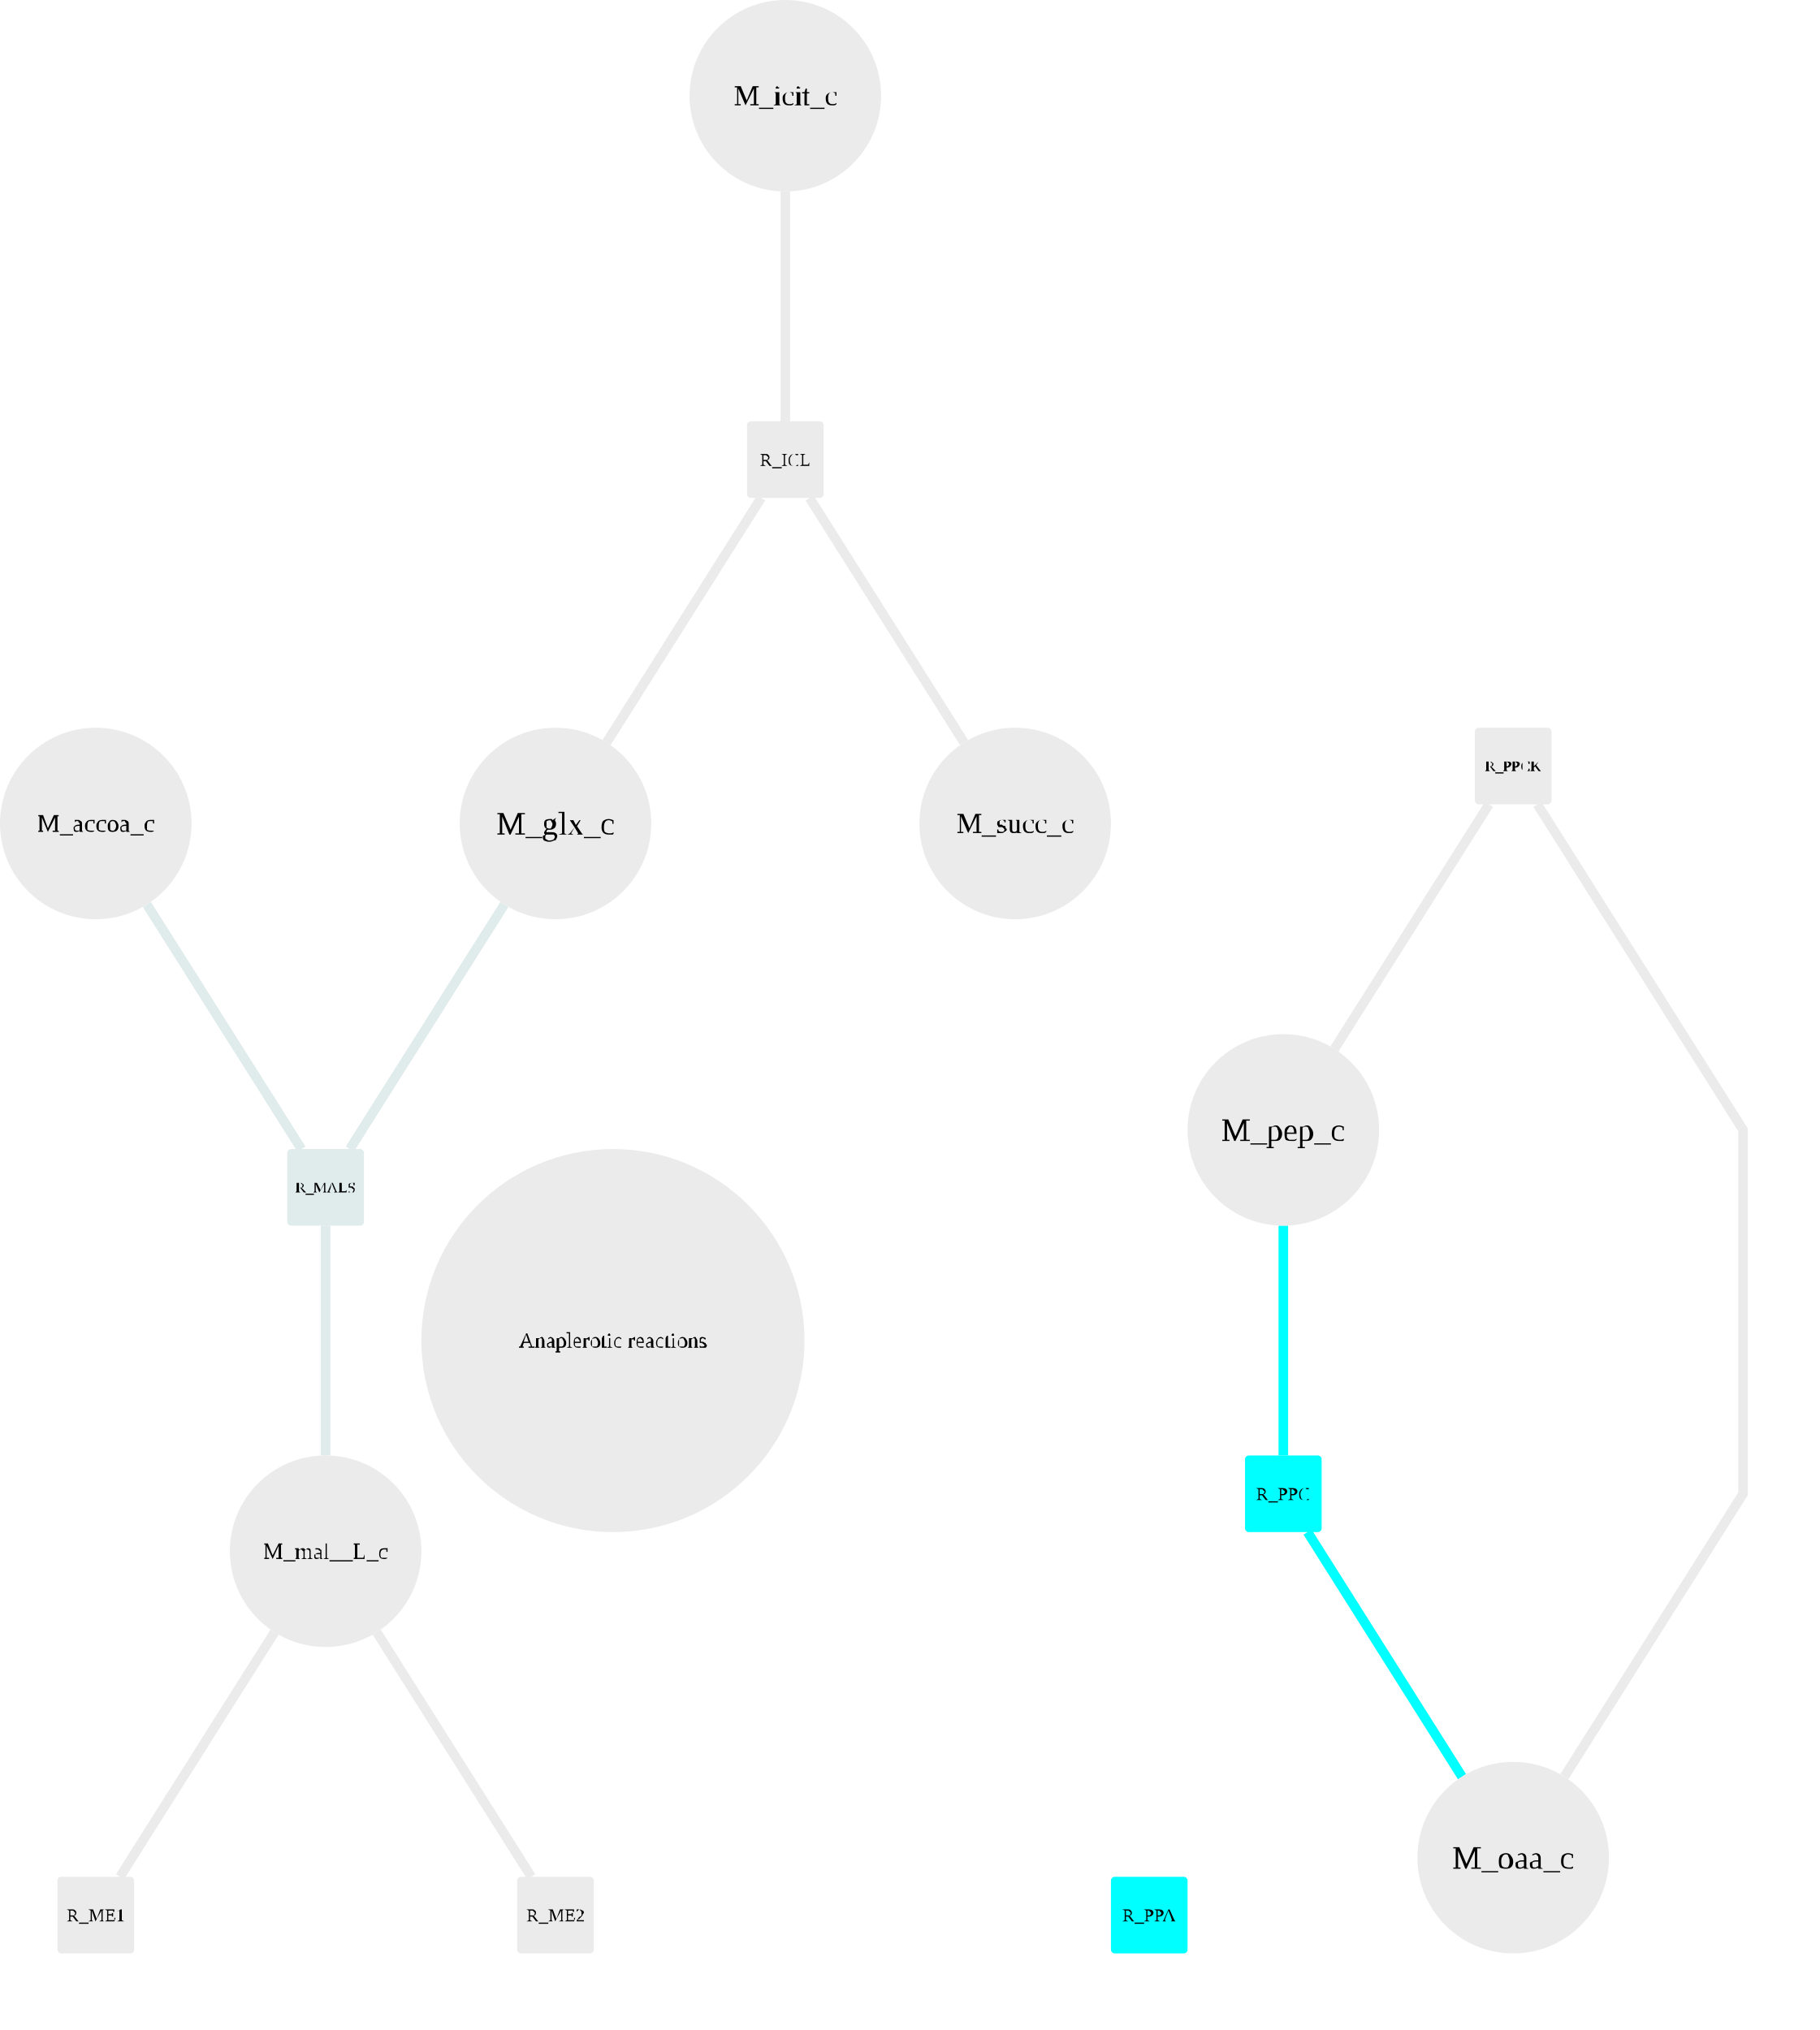
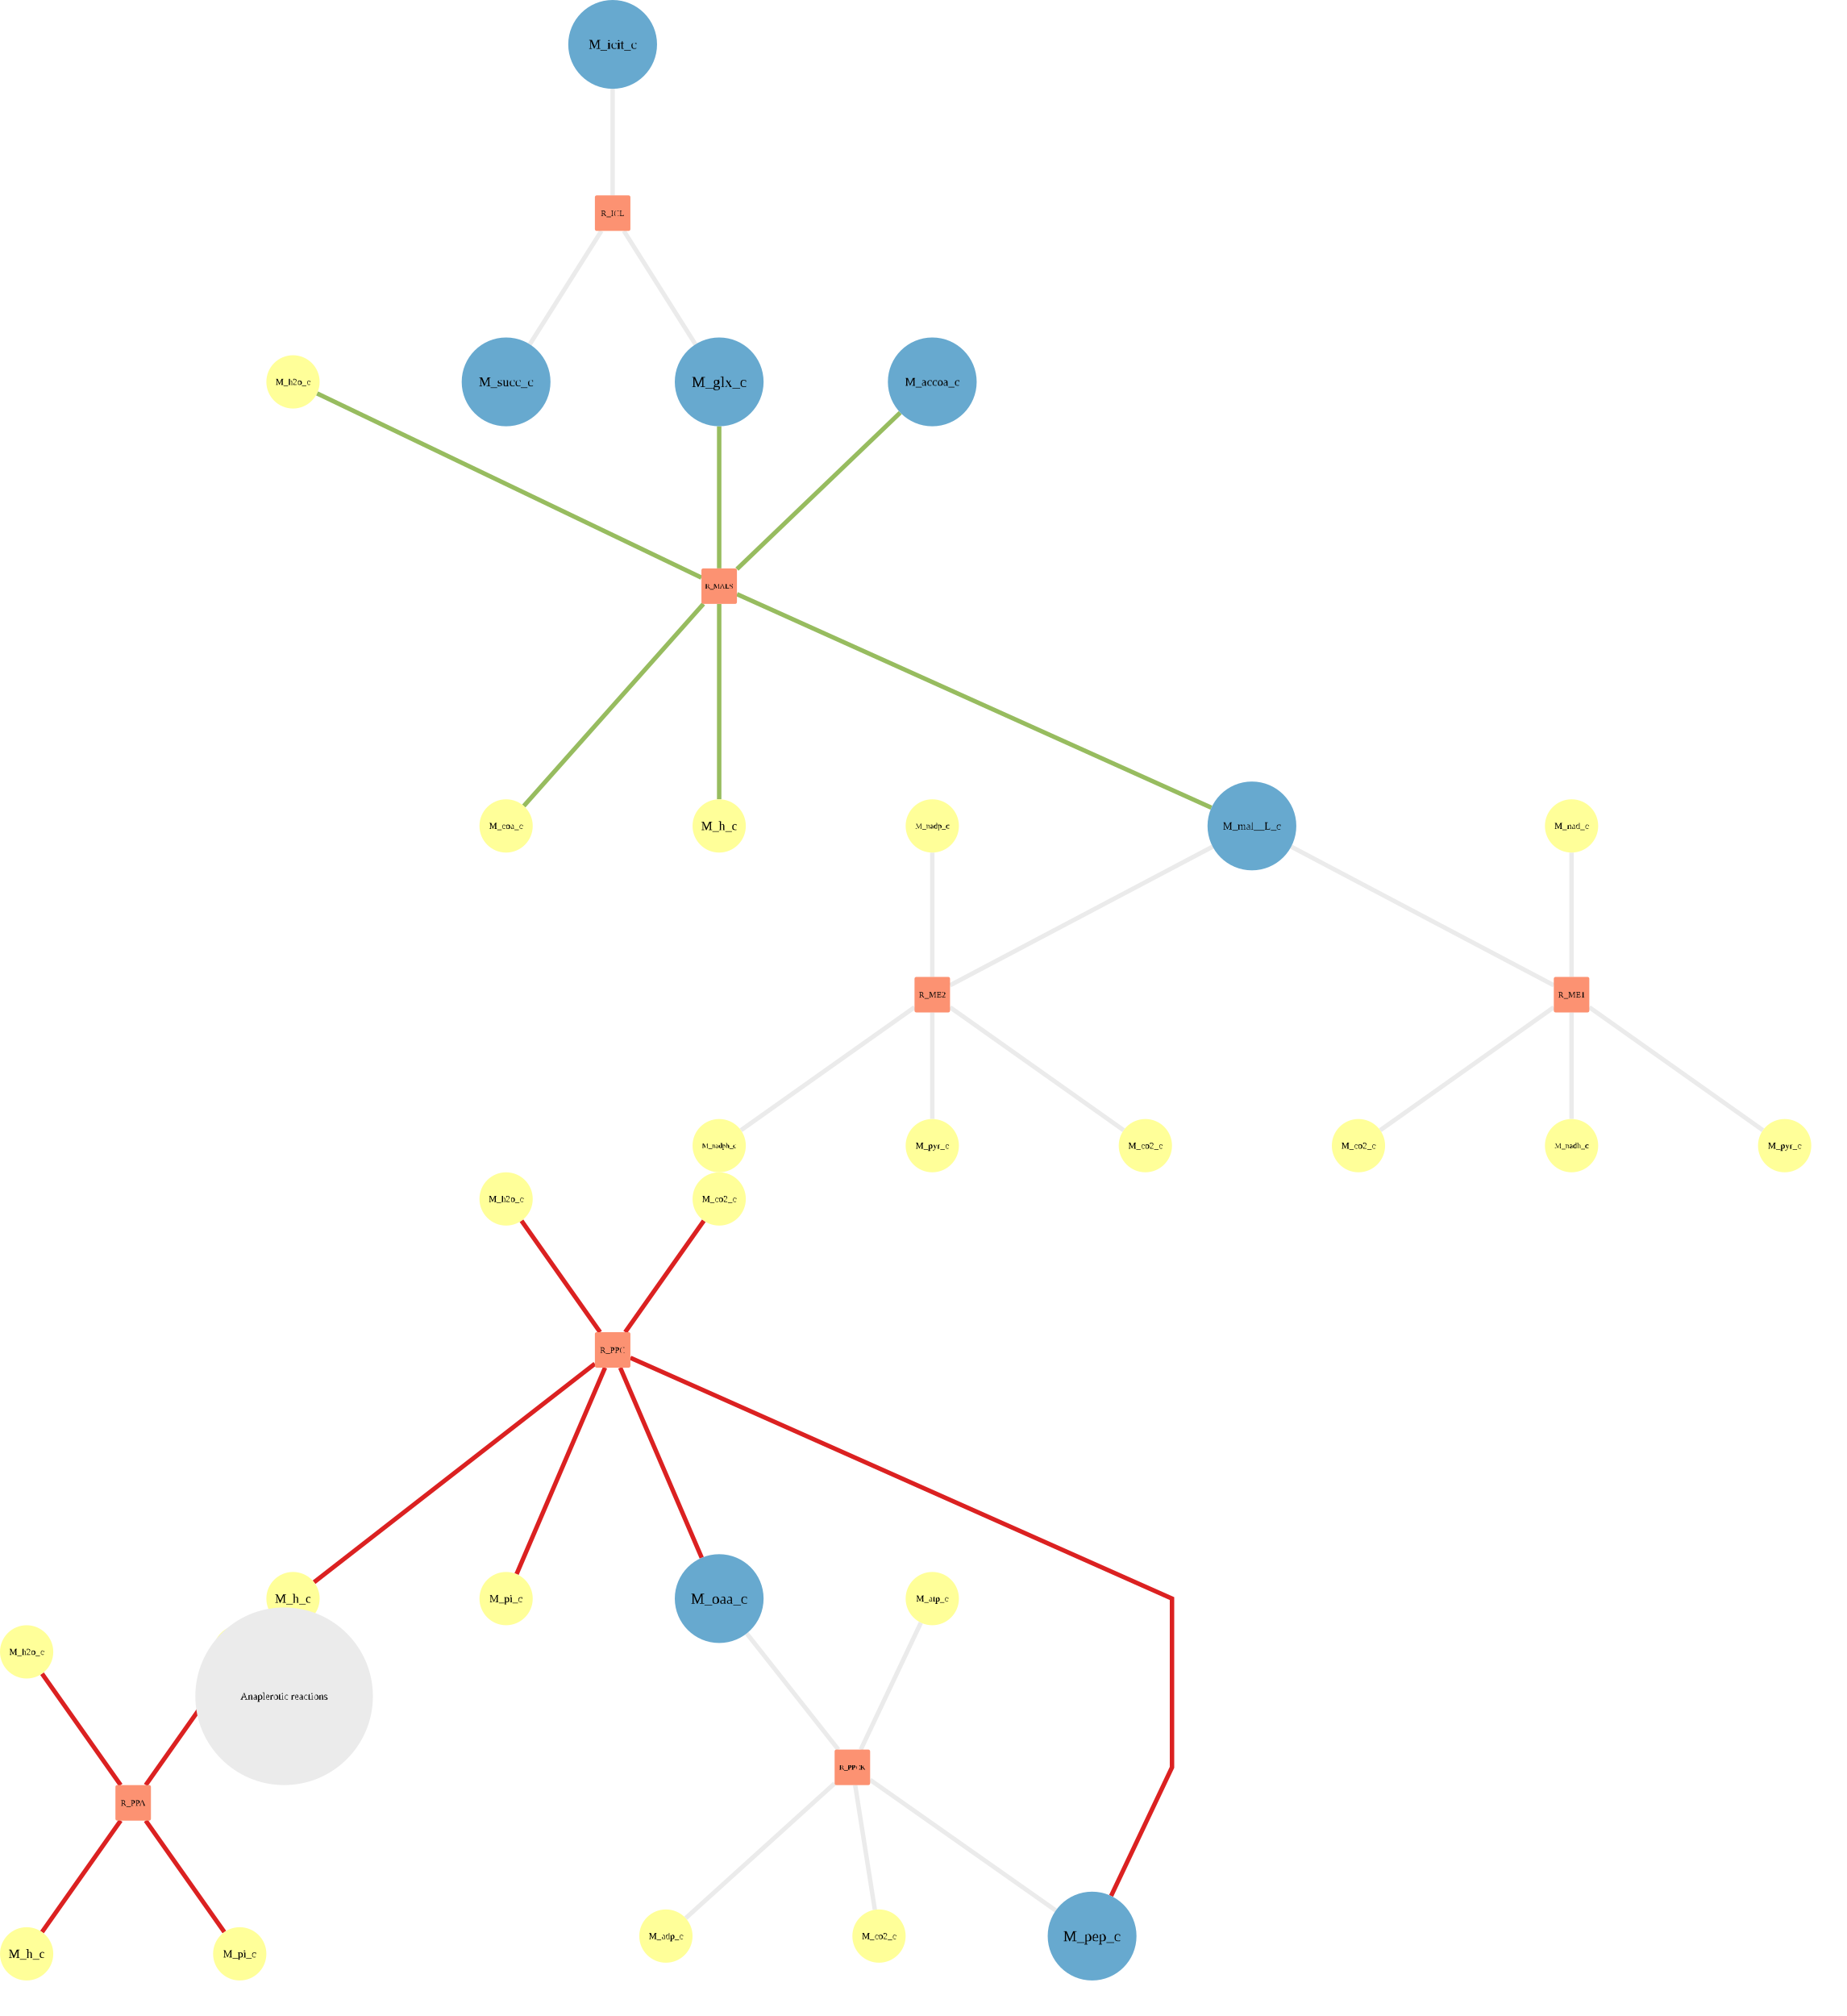
- <svg xmlns="http://www.w3.org/2000/svg" width="23.75" height="26.5" viewbox="0 0 33.75 36.5" version="1.1">
-   <rect width="23.75" height="26.5" fill="rgb(255,255,255)" />
-   <g desc="Graph" transform="translate(8,17.5) scale(1,-1)">
+ <svg xmlns="http://www.w3.org/2000/svg" width="52" height="56.75" viewbox="0 0 62 66.75" version="1.1">
+   <rect width="52" height="56.75" fill="rgb(255,255,255)" />
+   <g desc="Graph" transform="translate(8,47.75) scale(1,-1)">
    <g id="Edges" desc="This is the group of edges">
      <g id="0">
-         <path d="M -6.083,5.693 L -4.066,2.5" fill="none" stroke-width="0.125" stroke-opacity="1" stroke="rgb(224,235,235)" />
+         <path d="M 18.75,19.396 L 23.638,15.934" fill="none" stroke-width="0.125" stroke-opacity="1" stroke="rgb(235,235,235)" />
      </g>
      <g id="1">
-         <path d="M -4.417,-3.807 L -6.434,-7" fill="none" stroke-width="0.125" stroke-opacity="1" stroke="rgb(235,235,235)" />
+         <path d="M 18.25,23.75 L 18.25,20.25" fill="none" stroke-width="0.125" stroke-opacity="1" stroke="rgb(235,235,235)" />
      </g>
      <g id="2">
-         <path d="M 1.934,11 L -0.083,7.807" fill="none" stroke-width="0.125" stroke-opacity="1" stroke="rgb(235,235,235)" />
+         <path d="M 18.25,19.25 L 18.25,16.25" fill="none" stroke-width="0.125" stroke-opacity="1" stroke="rgb(235,235,235)" />
      </g>
      <g id="3">
-         <path d="M 8.75,1.5 L 8.75,-1.5" fill="none" stroke-width="0.125" stroke-opacity="1" stroke="rgb(0,255,255)" />
+         <path d="M 12.25,30.75 L 12.25,25.25" fill="none" stroke-width="0.125" stroke-opacity="1" stroke="rgb(151,188,95)" />
      </g>
      <g id="4">
-         <path d="M -3.75,1.5 L -3.75,-1.5" fill="none" stroke-width="0.125" stroke-opacity="1" stroke="rgb(224,235,235)" />
+         <path d="M 0.926,36.676 L 11.75,31.49" fill="none" stroke-width="0.125" stroke-opacity="1" stroke="rgb(151,188,95)" />
      </g>
      <g id="5">
-         <path d="M 2.566,11 L 4.583,7.807" fill="none" stroke-width="0.125" stroke-opacity="1" stroke="rgb(235,235,235)" />
+         <path d="M 11.806,30.75 L 6.748,25.061" fill="none" stroke-width="0.125" stroke-opacity="1" stroke="rgb(151,188,95)" />
      </g>
      <g id="6">
-         <path d="M 11.434,7 L 9.417,3.807" fill="none" stroke-width="0.125" stroke-opacity="1" stroke="rgb(235,235,235)" />
+         <path d="M 6.683,13.387 L 8.897,10.25" fill="none" stroke-width="0.125" stroke-opacity="1" stroke="rgb(219,33,33)" />
      </g>
      <g id="7">
-         <path d="M -3.083,-3.807 L -1.066,-7" fill="none" stroke-width="0.125" stroke-opacity="1" stroke="rgb(235,235,235)" />
+         <path d="M 9.036,9.25 L 6.545,3.439" fill="none" stroke-width="0.125" stroke-opacity="1" stroke="rgb(219,33,33)" />
      </g>
      <g id="8">
-         <path d="M 2.25,15 L 2.25,12" fill="none" stroke-width="0.125" stroke-opacity="1" stroke="rgb(235,235,235)" />
+         <path d="M 11.818,13.387 L 9.603,10.25" fill="none" stroke-width="0.125" stroke-opacity="1" stroke="rgb(219,33,33)" />
      </g>
      <g id="9">
-         <path d="M -1.417,5.693 L -3.434,2.5" fill="none" stroke-width="0.125" stroke-opacity="1" stroke="rgb(224,235,235)" />
+         <path d="M 35.75,19.396 L 30.862,15.934" fill="none" stroke-width="0.125" stroke-opacity="1" stroke="rgb(235,235,235)" />
      </g>
      <g id="10">
-         <path d="M 9.066,-2.5 L 11.082,-5.693" fill="none" stroke-width="0.125" stroke-opacity="1" stroke="rgb(0,255,255)" />
+         <path d="M 9.464,9.25 L 11.758,3.899" fill="none" stroke-width="0.125" stroke-opacity="1" stroke="rgb(219,33,33)" />
      </g>
      <g id="11">
-         <path d="M 12.418,-5.693 L 14.75,-2 14.75,2.75 12.066,7" fill="none" stroke-width="0.125" stroke-opacity="1" stroke="rgb(235,235,235)" />
+         <path d="M 9.25,45.25 L 9.25,42.25" fill="none" stroke-width="0.125" stroke-opacity="1" stroke="rgb(235,235,235)" />
+       </g>
+       <g id="12">
+         <path d="M 17.75,19.396 L 12.862,15.934" fill="none" stroke-width="0.125" stroke-opacity="1" stroke="rgb(235,235,235)" />
+       </g>
+       <g id="13">
+         <path d="M 26.145,23.917 L 18.75,20.014" fill="none" stroke-width="0.125" stroke-opacity="1" stroke="rgb(235,235,235)" />
+       </g>
+       <g id="14">
+         <path d="M -6.817,0.637 L -4.603,-2.5" fill="none" stroke-width="0.125" stroke-opacity="1" stroke="rgb(219,33,33)" />
+       </g>
+       <g id="15">
+         <path d="M 16.5,-2.352 L 21.728,-6.031" fill="none" stroke-width="0.125" stroke-opacity="1" stroke="rgb(235,235,235)" />
+       </g>
+       <g id="16">
+         <path d="M 8.934,41.25 L 6.917,38.057" fill="none" stroke-width="0.125" stroke-opacity="1" stroke="rgb(235,235,235)" />
+       </g>
+       <g id="17">
+         <path d="M -1.683,0.637 L -3.897,-2.5" fill="none" stroke-width="0.125" stroke-opacity="1" stroke="rgb(219,33,33)" />
+       </g>
+       <g id="18">
+         <path d="M 12.75,31.025 L 26.11,25.013" fill="none" stroke-width="0.125" stroke-opacity="1" stroke="rgb(151,188,95)" />
+       </g>
+       <g id="19">
+         <path d="M 23.285,-5.62 L 25,-2 25,2.75 9.75,9.528" fill="none" stroke-width="0.125" stroke-opacity="1" stroke="rgb(219,33,33)" />
+       </g>
+       <g id="20">
+         <path d="M 9.566,41.25 L 11.582,38.057" fill="none" stroke-width="0.125" stroke-opacity="1" stroke="rgb(235,235,235)" />
+       </g>
+       <g id="21">
+         <path d="M 8.75,9.361 L 0.842,3.21" fill="none" stroke-width="0.125" stroke-opacity="1" stroke="rgb(219,33,33)" />
+       </g>
+       <g id="22">
+         <path d="M 28.355,23.917 L 35.75,20.014" fill="none" stroke-width="0.125" stroke-opacity="1" stroke="rgb(235,235,235)" />
+       </g>
+       <g id="23">
+         <path d="M 17.348,36.135 L 12.75,31.729" fill="none" stroke-width="0.125" stroke-opacity="1" stroke="rgb(151,188,95)" />
+       </g>
+       <g id="24">
+         <path d="M 15.5,-2.452 L 11.306,-6.247" fill="none" stroke-width="0.125" stroke-opacity="1" stroke="rgb(235,235,235)" />
+       </g>
+       <g id="25">
+         <path d="M 17.929,2.072 L 16.237,-1.5" fill="none" stroke-width="0.125" stroke-opacity="1" stroke="rgb(235,235,235)" />
+       </g>
+       <g id="26">
+         <path d="M 13.025,1.769 L 15.605,-1.5" fill="none" stroke-width="0.125" stroke-opacity="1" stroke="rgb(235,235,235)" />
+       </g>
+       <g id="27">
+         <path d="M 16.079,-2.5 L 16.633,-6.009" fill="none" stroke-width="0.125" stroke-opacity="1" stroke="rgb(235,235,235)" />
+       </g>
+       <g id="28">
+         <path d="M -4.603,-3.5 L -6.817,-6.637" fill="none" stroke-width="0.125" stroke-opacity="1" stroke="rgb(219,33,33)" />
+       </g>
+       <g id="29">
+         <path d="M -3.897,-3.5 L -1.683,-6.637" fill="none" stroke-width="0.125" stroke-opacity="1" stroke="rgb(219,33,33)" />
+       </g>
+       <g id="30">
+         <path d="M 36.75,19.396 L 41.638,15.934" fill="none" stroke-width="0.125" stroke-opacity="1" stroke="rgb(235,235,235)" />
+       </g>
+       <g id="31">
+         <path d="M 12.25,35.75 L 12.25,31.75" fill="none" stroke-width="0.125" stroke-opacity="1" stroke="rgb(151,188,95)" />
+       </g>
+       <g id="32">
+         <path d="M 36.25,23.75 L 36.25,20.25" fill="none" stroke-width="0.125" stroke-opacity="1" stroke="rgb(235,235,235)" />
+       </g>
+       <g id="33">
+         <path d="M 36.25,19.25 L 36.25,16.25" fill="none" stroke-width="0.125" stroke-opacity="1" stroke="rgb(235,235,235)" />
      </g>
    </g>
    <g id="Nodes" desc="This is the group of nodes">
      <g id="0">
-         <rect x="11.25" y="7" width="1" height="1" rx="0.05" ry="0.05" fill="rgb(235,235,235)" fill-opacity="1" />
-         <text x="11.75" y="-7.433" font-size="0.2" text-anchor="middle" transform="scale(1,-1)" stroke-width="0" fill="rgb(0,0,0)" fill-opacity="1">R_PPCK</text>
+         <ellipse cx="12.25" cy="15.5" rx="0.75" ry="0.75" fill="rgb(255,255,153)" fill-opacity="1" />
+         <text x="12.25" y="-15.433" font-size="0.2" text-anchor="middle" transform="scale(1,-1)" stroke-width="0" fill="rgb(0,0,0)" fill-opacity="1">M_nadph_c</text>
      </g>
      <g id="1">
-         <rect x="6.5" y="-8" width="1" height="1" rx="0.05" ry="0.05" fill="rgb(0,255,255)" fill-opacity="1" />
-         <text x="7" y="7.58" font-size="0.24" text-anchor="middle" transform="scale(1,-1)" stroke-width="0" fill="rgb(0,0,0)" fill-opacity="1">R_PPA</text>
+         <ellipse cx="18.25" cy="15.5" rx="0.75" ry="0.75" fill="rgb(255,255,153)" fill-opacity="1" />
+         <text x="18.25" y="-15.414" font-size="0.257" text-anchor="middle" transform="scale(1,-1)" stroke-width="0" fill="rgb(0,0,0)" fill-opacity="1">M_pyr_c</text>
      </g>
      <g id="2">
-         <rect x="1.75" y="11" width="1" height="1" rx="0.05" ry="0.05" fill="rgb(235,235,235)" fill-opacity="1" />
-         <text x="2.25" y="-11.42" font-size="0.24" text-anchor="middle" transform="scale(1,-1)" stroke-width="0" fill="rgb(0,0,0)" fill-opacity="1">R_ICL</text>
+         <ellipse cx="0.25" cy="37" rx="0.75" ry="0.75" fill="rgb(255,255,153)" fill-opacity="1" />
+         <text x="0.25" y="-36.914" font-size="0.257" text-anchor="middle" transform="scale(1,-1)" stroke-width="0" fill="rgb(0,0,0)" fill-opacity="1">M_h2o_c</text>
      </g>
      <g id="3">
-         <ellipse cx="-3.75" cy="-2.75" rx="1.25" ry="1.25" fill="rgb(235,235,235)" fill-opacity="1" />
-         <text x="-3.75" y="2.85" font-size="0.3" text-anchor="middle" transform="scale(1,-1)" stroke-width="0" fill="rgb(0,0,0)" fill-opacity="1">M_mal__L_c</text>
+         <ellipse cx="6.25" cy="24.5" rx="0.75" ry="0.75" fill="rgb(255,255,153)" fill-opacity="1" />
+         <text x="6.25" y="-24.414" font-size="0.257" text-anchor="middle" transform="scale(1,-1)" stroke-width="0" fill="rgb(0,0,0)" fill-opacity="1">M_coa_c</text>
      </g>
      <g id="4">
-         <ellipse cx="2.25" cy="16.25" rx="1.25" ry="1.25" fill="rgb(235,235,235)" fill-opacity="1" />
-         <text x="2.25" y="-16.125" font-size="0.375" text-anchor="middle" transform="scale(1,-1)" stroke-width="0" fill="rgb(0,0,0)" fill-opacity="1">M_icit_c</text>
+         <ellipse cx="0.25" cy="2.75" rx="0.75" ry="0.75" fill="rgb(255,255,153)" fill-opacity="1" />
+         <text x="0.25" y="-2.63" font-size="0.36" text-anchor="middle" transform="scale(1,-1)" stroke-width="0" fill="rgb(0,0,0)" fill-opacity="1">M_h_c</text>
      </g>
      <g id="5">
-         <ellipse cx="8.75" cy="2.75" rx="1.25" ry="1.25" fill="rgb(235,235,235)" fill-opacity="1" />
-         <text x="8.75" y="-2.607" font-size="0.429" text-anchor="middle" transform="scale(1,-1)" stroke-width="0" fill="rgb(0,0,0)" fill-opacity="1">M_pep_c</text>
+         <ellipse cx="6.25" cy="14" rx="0.75" ry="0.75" fill="rgb(255,255,153)" fill-opacity="1" />
+         <text x="6.25" y="-13.914" font-size="0.257" text-anchor="middle" transform="scale(1,-1)" stroke-width="0" fill="rgb(0,0,0)" fill-opacity="1">M_h2o_c</text>
      </g>
      <g id="6">
-         <ellipse cx="-6.75" cy="6.75" rx="1.25" ry="1.25" fill="rgb(235,235,235)" fill-opacity="1" />
-         <text x="-6.75" y="-6.639" font-size="0.333" text-anchor="middle" transform="scale(1,-1)" stroke-width="0" fill="rgb(0,0,0)" fill-opacity="1">M_accoa_c</text>
+         <ellipse cx="6.25" cy="2.75" rx="0.75" ry="0.75" fill="rgb(255,255,153)" fill-opacity="1" />
+         <text x="6.25" y="-2.65" font-size="0.3" text-anchor="middle" transform="scale(1,-1)" stroke-width="0" fill="rgb(0,0,0)" fill-opacity="1">M_pi_c</text>
      </g>
      <g id="7">
-         <rect x="-7.25" y="-8" width="1" height="1" rx="0.05" ry="0.05" fill="rgb(235,235,235)" fill-opacity="1" />
-         <text x="-6.75" y="7.58" font-size="0.24" text-anchor="middle" transform="scale(1,-1)" stroke-width="0" fill="rgb(0,0,0)" fill-opacity="1">R_ME1</text>
+         <ellipse cx="12.25" cy="14" rx="0.75" ry="0.75" fill="rgb(255,255,153)" fill-opacity="1" />
+         <text x="12.25" y="-13.914" font-size="0.257" text-anchor="middle" transform="scale(1,-1)" stroke-width="0" fill="rgb(0,0,0)" fill-opacity="1">M_co2_c</text>
      </g>
      <g id="8">
-         <ellipse cx="-0.75" cy="6.75" rx="1.25" ry="1.25" fill="rgb(235,235,235)" fill-opacity="1" />
-         <text x="-0.75" y="-6.607" font-size="0.429" text-anchor="middle" transform="scale(1,-1)" stroke-width="0" fill="rgb(0,0,0)" fill-opacity="1">M_glx_c</text>
+         <ellipse cx="30.25" cy="15.5" rx="0.75" ry="0.75" fill="rgb(255,255,153)" fill-opacity="1" />
+         <text x="30.25" y="-15.414" font-size="0.257" text-anchor="middle" transform="scale(1,-1)" stroke-width="0" fill="rgb(0,0,0)" fill-opacity="1">M_co2_c</text>
      </g>
      <g id="9">
-         <ellipse cx="5.25" cy="6.75" rx="1.25" ry="1.25" fill="rgb(235,235,235)" fill-opacity="1" />
-         <text x="5.25" y="-6.625" font-size="0.375" text-anchor="middle" transform="scale(1,-1)" stroke-width="0" fill="rgb(0,0,0)" fill-opacity="1">M_succ_c</text>
+         <ellipse cx="36.25" cy="15.5" rx="0.75" ry="0.75" fill="rgb(255,255,153)" fill-opacity="1" />
+         <text x="36.25" y="-15.425" font-size="0.225" text-anchor="middle" transform="scale(1,-1)" stroke-width="0" fill="rgb(0,0,0)" fill-opacity="1">M_nadh_c</text>
      </g>
      <g id="10">
-         <rect x="8.25" y="-2.5" width="1" height="1" rx="0.05" ry="0.05" fill="rgb(0,255,255)" fill-opacity="1" />
-         <text x="8.75" y="2.08" font-size="0.24" text-anchor="middle" transform="scale(1,-1)" stroke-width="0" fill="rgb(0,0,0)" fill-opacity="1">R_PPC</text>
+         <ellipse cx="24.25" cy="15.5" rx="0.75" ry="0.75" fill="rgb(255,255,153)" fill-opacity="1" />
+         <text x="24.25" y="-15.414" font-size="0.257" text-anchor="middle" transform="scale(1,-1)" stroke-width="0" fill="rgb(0,0,0)" fill-opacity="1">M_co2_c</text>
      </g>
      <g id="11">
-         <ellipse cx="11.75" cy="-6.75" rx="1.25" ry="1.25" fill="rgb(235,235,235)" fill-opacity="1" />
-         <text x="11.75" y="6.893" font-size="0.429" text-anchor="middle" transform="scale(1,-1)" stroke-width="0" fill="rgb(0,0,0)" fill-opacity="1">M_oaa_c</text>
+         <rect x="17.75" y="19.25" width="1" height="1" rx="0.05" ry="0.05" fill="rgb(252,146,114)" fill-opacity="1" />
+         <text x="18.25" y="-19.67" font-size="0.24" text-anchor="middle" transform="scale(1,-1)" stroke-width="0" fill="rgb(0,0,0)" fill-opacity="1">R_ME2</text>
      </g>
      <g id="12">
-         <rect x="-4.25" y="1.5" width="1" height="1" rx="0.05" ry="0.05" fill="rgb(224,235,235)" fill-opacity="1" />
-         <text x="-3.75" y="-1.933" font-size="0.2" text-anchor="middle" transform="scale(1,-1)" stroke-width="0" fill="rgb(0,0,0)" fill-opacity="1">R_MALS</text>
+         <rect x="11.75" y="30.75" width="1" height="1" rx="0.05" ry="0.05" fill="rgb(252,146,114)" fill-opacity="1" />
+         <text x="12.25" y="-31.183" font-size="0.2" text-anchor="middle" transform="scale(1,-1)" stroke-width="0" fill="rgb(0,0,0)" fill-opacity="1">R_MALS</text>
      </g>
      <g id="13">
-         <rect x="-1.25" y="-8" width="1" height="1" rx="0.05" ry="0.05" fill="rgb(235,235,235)" fill-opacity="1" />
-         <text x="-0.75" y="7.58" font-size="0.24" text-anchor="middle" transform="scale(1,-1)" stroke-width="0" fill="rgb(0,0,0)" fill-opacity="1">R_ME2</text>
+         <ellipse cx="12.25" cy="24.5" rx="0.75" ry="0.75" fill="rgb(255,255,153)" fill-opacity="1" />
+         <text x="12.25" y="-24.38" font-size="0.36" text-anchor="middle" transform="scale(1,-1)" stroke-width="0" fill="rgb(0,0,0)" fill-opacity="1">M_h_c</text>
      </g>
      <g id="14">
+         <ellipse cx="12.25" cy="2.75" rx="1.25" ry="1.25" fill="rgb(103,169,207)" fill-opacity="1" />
+         <text x="12.25" y="-2.607" font-size="0.429" text-anchor="middle" transform="scale(1,-1)" stroke-width="0" fill="rgb(0,0,0)" fill-opacity="1">M_oaa_c</text>
+       </g>
+       <g id="15">
+         <ellipse cx="6.25" cy="37" rx="1.25" ry="1.25" fill="rgb(103,169,207)" fill-opacity="1" />
+         <text x="6.25" y="-36.875" font-size="0.375" text-anchor="middle" transform="scale(1,-1)" stroke-width="0" fill="rgb(0,0,0)" fill-opacity="1">M_succ_c</text>
+       </g>
+       <g id="16">
+         <ellipse cx="18.25" cy="24.5" rx="0.75" ry="0.75" fill="rgb(255,255,153)" fill-opacity="1" />
+         <text x="18.25" y="-24.425" font-size="0.225" text-anchor="middle" transform="scale(1,-1)" stroke-width="0" fill="rgb(0,0,0)" fill-opacity="1">M_nadp_c</text>
+       </g>
+       <g id="17">
+         <rect x="35.75" y="19.25" width="1" height="1" rx="0.05" ry="0.05" fill="rgb(252,146,114)" fill-opacity="1" />
+         <text x="36.25" y="-19.67" font-size="0.24" text-anchor="middle" transform="scale(1,-1)" stroke-width="0" fill="rgb(0,0,0)" fill-opacity="1">R_ME1</text>
+       </g>
+       <g id="18">
+         <rect x="8.75" y="9.25" width="1" height="1" rx="0.05" ry="0.05" fill="rgb(252,146,114)" fill-opacity="1" />
+         <text x="9.25" y="-9.67" font-size="0.24" text-anchor="middle" transform="scale(1,-1)" stroke-width="0" fill="rgb(0,0,0)" fill-opacity="1">R_PPC</text>
+       </g>
+       <g id="19">
+         <ellipse cx="22.75" cy="-6.75" rx="1.25" ry="1.25" fill="rgb(103,169,207)" fill-opacity="1" />
+         <text x="22.75" y="6.893" font-size="0.429" text-anchor="middle" transform="scale(1,-1)" stroke-width="0" fill="rgb(0,0,0)" fill-opacity="1">M_pep_c</text>
+       </g>
+       <g id="20">
+         <ellipse cx="36.25" cy="24.5" rx="0.75" ry="0.75" fill="rgb(255,255,153)" fill-opacity="1" />
+         <text x="36.25" y="-24.414" font-size="0.257" text-anchor="middle" transform="scale(1,-1)" stroke-width="0" fill="rgb(0,0,0)" fill-opacity="1">M_nad_c</text>
+       </g>
+       <g id="21">
+         <ellipse cx="9.25" cy="46.5" rx="1.25" ry="1.25" fill="rgb(103,169,207)" fill-opacity="1" />
+         <text x="9.25" y="-46.375" font-size="0.375" text-anchor="middle" transform="scale(1,-1)" stroke-width="0" fill="rgb(0,0,0)" fill-opacity="1">M_icit_c</text>
+       </g>
+       <g id="22">
+         <ellipse cx="18.25" cy="2.75" rx="0.75" ry="0.75" fill="rgb(255,255,153)" fill-opacity="1" />
+         <text x="18.25" y="-2.664" font-size="0.257" text-anchor="middle" transform="scale(1,-1)" stroke-width="0" fill="rgb(0,0,0)" fill-opacity="1">M_atp_c</text>
+       </g>
+       <g id="23">
+         <rect x="8.75" y="41.25" width="1" height="1" rx="0.05" ry="0.05" fill="rgb(252,146,114)" fill-opacity="1" />
+         <text x="9.25" y="-41.67" font-size="0.24" text-anchor="middle" transform="scale(1,-1)" stroke-width="0" fill="rgb(0,0,0)" fill-opacity="1">R_ICL</text>
+       </g>
+       <g id="24">
+         <rect x="-4.75" y="-3.5" width="1" height="1" rx="0.05" ry="0.05" fill="rgb(252,146,114)" fill-opacity="1" />
+         <text x="-4.25" y="3.08" font-size="0.24" text-anchor="middle" transform="scale(1,-1)" stroke-width="0" fill="rgb(0,0,0)" fill-opacity="1">R_PPA</text>
+       </g>
+       <g id="25">
+         <ellipse cx="12.25" cy="37" rx="1.25" ry="1.25" fill="rgb(103,169,207)" fill-opacity="1" />
+         <text x="12.25" y="-36.857" font-size="0.429" text-anchor="middle" transform="scale(1,-1)" stroke-width="0" fill="rgb(0,0,0)" fill-opacity="1">M_glx_c</text>
+       </g>
+       <g id="26">
+         <rect x="15.5" y="-2.5" width="1" height="1" rx="0.05" ry="0.05" fill="rgb(252,146,114)" fill-opacity="1" />
+         <text x="16" y="2.067" font-size="0.2" text-anchor="middle" transform="scale(1,-1)" stroke-width="0" fill="rgb(0,0,0)" fill-opacity="1">R_PPCK</text>
+       </g>
+       <g id="27">
+         <ellipse cx="18.25" cy="37" rx="1.25" ry="1.25" fill="rgb(103,169,207)" fill-opacity="1" />
+         <text x="18.25" y="-36.889" font-size="0.333" text-anchor="middle" transform="scale(1,-1)" stroke-width="0" fill="rgb(0,0,0)" fill-opacity="1">M_accoa_c</text>
+       </g>
+       <g id="28">
+         <ellipse cx="10.75" cy="-6.75" rx="0.75" ry="0.75" fill="rgb(255,255,153)" fill-opacity="1" />
+         <text x="10.75" y="6.836" font-size="0.257" text-anchor="middle" transform="scale(1,-1)" stroke-width="0" fill="rgb(0,0,0)" fill-opacity="1">M_adp_c</text>
+       </g>
+       <g id="29">
+         <ellipse cx="16.75" cy="-6.75" rx="0.75" ry="0.75" fill="rgb(255,255,153)" fill-opacity="1" />
+         <text x="16.75" y="6.836" font-size="0.257" text-anchor="middle" transform="scale(1,-1)" stroke-width="0" fill="rgb(0,0,0)" fill-opacity="1">M_co2_c</text>
+       </g>
+       <g id="30">
+         <ellipse cx="27.25" cy="24.5" rx="1.25" ry="1.25" fill="rgb(103,169,207)" fill-opacity="1" />
+         <text x="27.25" y="-24.4" font-size="0.3" text-anchor="middle" transform="scale(1,-1)" stroke-width="0" fill="rgb(0,0,0)" fill-opacity="1">M_mal__L_c</text>
+       </g>
+       <g id="31">
+         <ellipse cx="-7.25" cy="1.25" rx="0.75" ry="0.75" fill="rgb(255,255,153)" fill-opacity="1" />
+         <text x="-7.25" y="-1.164" font-size="0.257" text-anchor="middle" transform="scale(1,-1)" stroke-width="0" fill="rgb(0,0,0)" fill-opacity="1">M_h2o_c</text>
+       </g>
+       <g id="32">
+         <ellipse cx="-1.25" cy="1.25" rx="0.75" ry="0.75" fill="rgb(255,255,153)" fill-opacity="1" />
+         <text x="-1.25" y="-1.164" font-size="0.257" text-anchor="middle" transform="scale(1,-1)" stroke-width="0" fill="rgb(0,0,0)" fill-opacity="1">M_ppi_c</text>
+       </g>
+       <g id="33">
+         <ellipse cx="-7.25" cy="-7.25" rx="0.75" ry="0.75" fill="rgb(255,255,153)" fill-opacity="1" />
+         <text x="-7.25" y="7.37" font-size="0.36" text-anchor="middle" transform="scale(1,-1)" stroke-width="0" fill="rgb(0,0,0)" fill-opacity="1">M_h_c</text>
+       </g>
+       <g id="34">
+         <ellipse cx="-1.25" cy="-7.25" rx="0.75" ry="0.75" fill="rgb(255,255,153)" fill-opacity="1" />
+         <text x="-1.25" y="7.35" font-size="0.3" text-anchor="middle" transform="scale(1,-1)" stroke-width="0" fill="rgb(0,0,0)" fill-opacity="1">M_pi_c</text>
+       </g>
+       <g id="35">
+         <ellipse cx="42.25" cy="15.5" rx="0.75" ry="0.75" fill="rgb(255,255,153)" fill-opacity="1" />
+         <text x="42.25" y="-15.414" font-size="0.257" text-anchor="middle" transform="scale(1,-1)" stroke-width="0" fill="rgb(0,0,0)" fill-opacity="1">M_pyr_c</text>
+       </g>
+       <g id="36">
        <ellipse cx="0" cy="0" rx="2.5" ry="2.5" fill="rgb(235,235,235)" fill-opacity="1" />
        <text x="0" y="0.095" font-size="0.286" text-anchor="middle" transform="scale(1,-1)" stroke-width="0" fill="rgb(0,0,0)" fill-opacity="1">Anaplerotic reactions</text>
      </g>
    </g>
  </g>
</svg>
